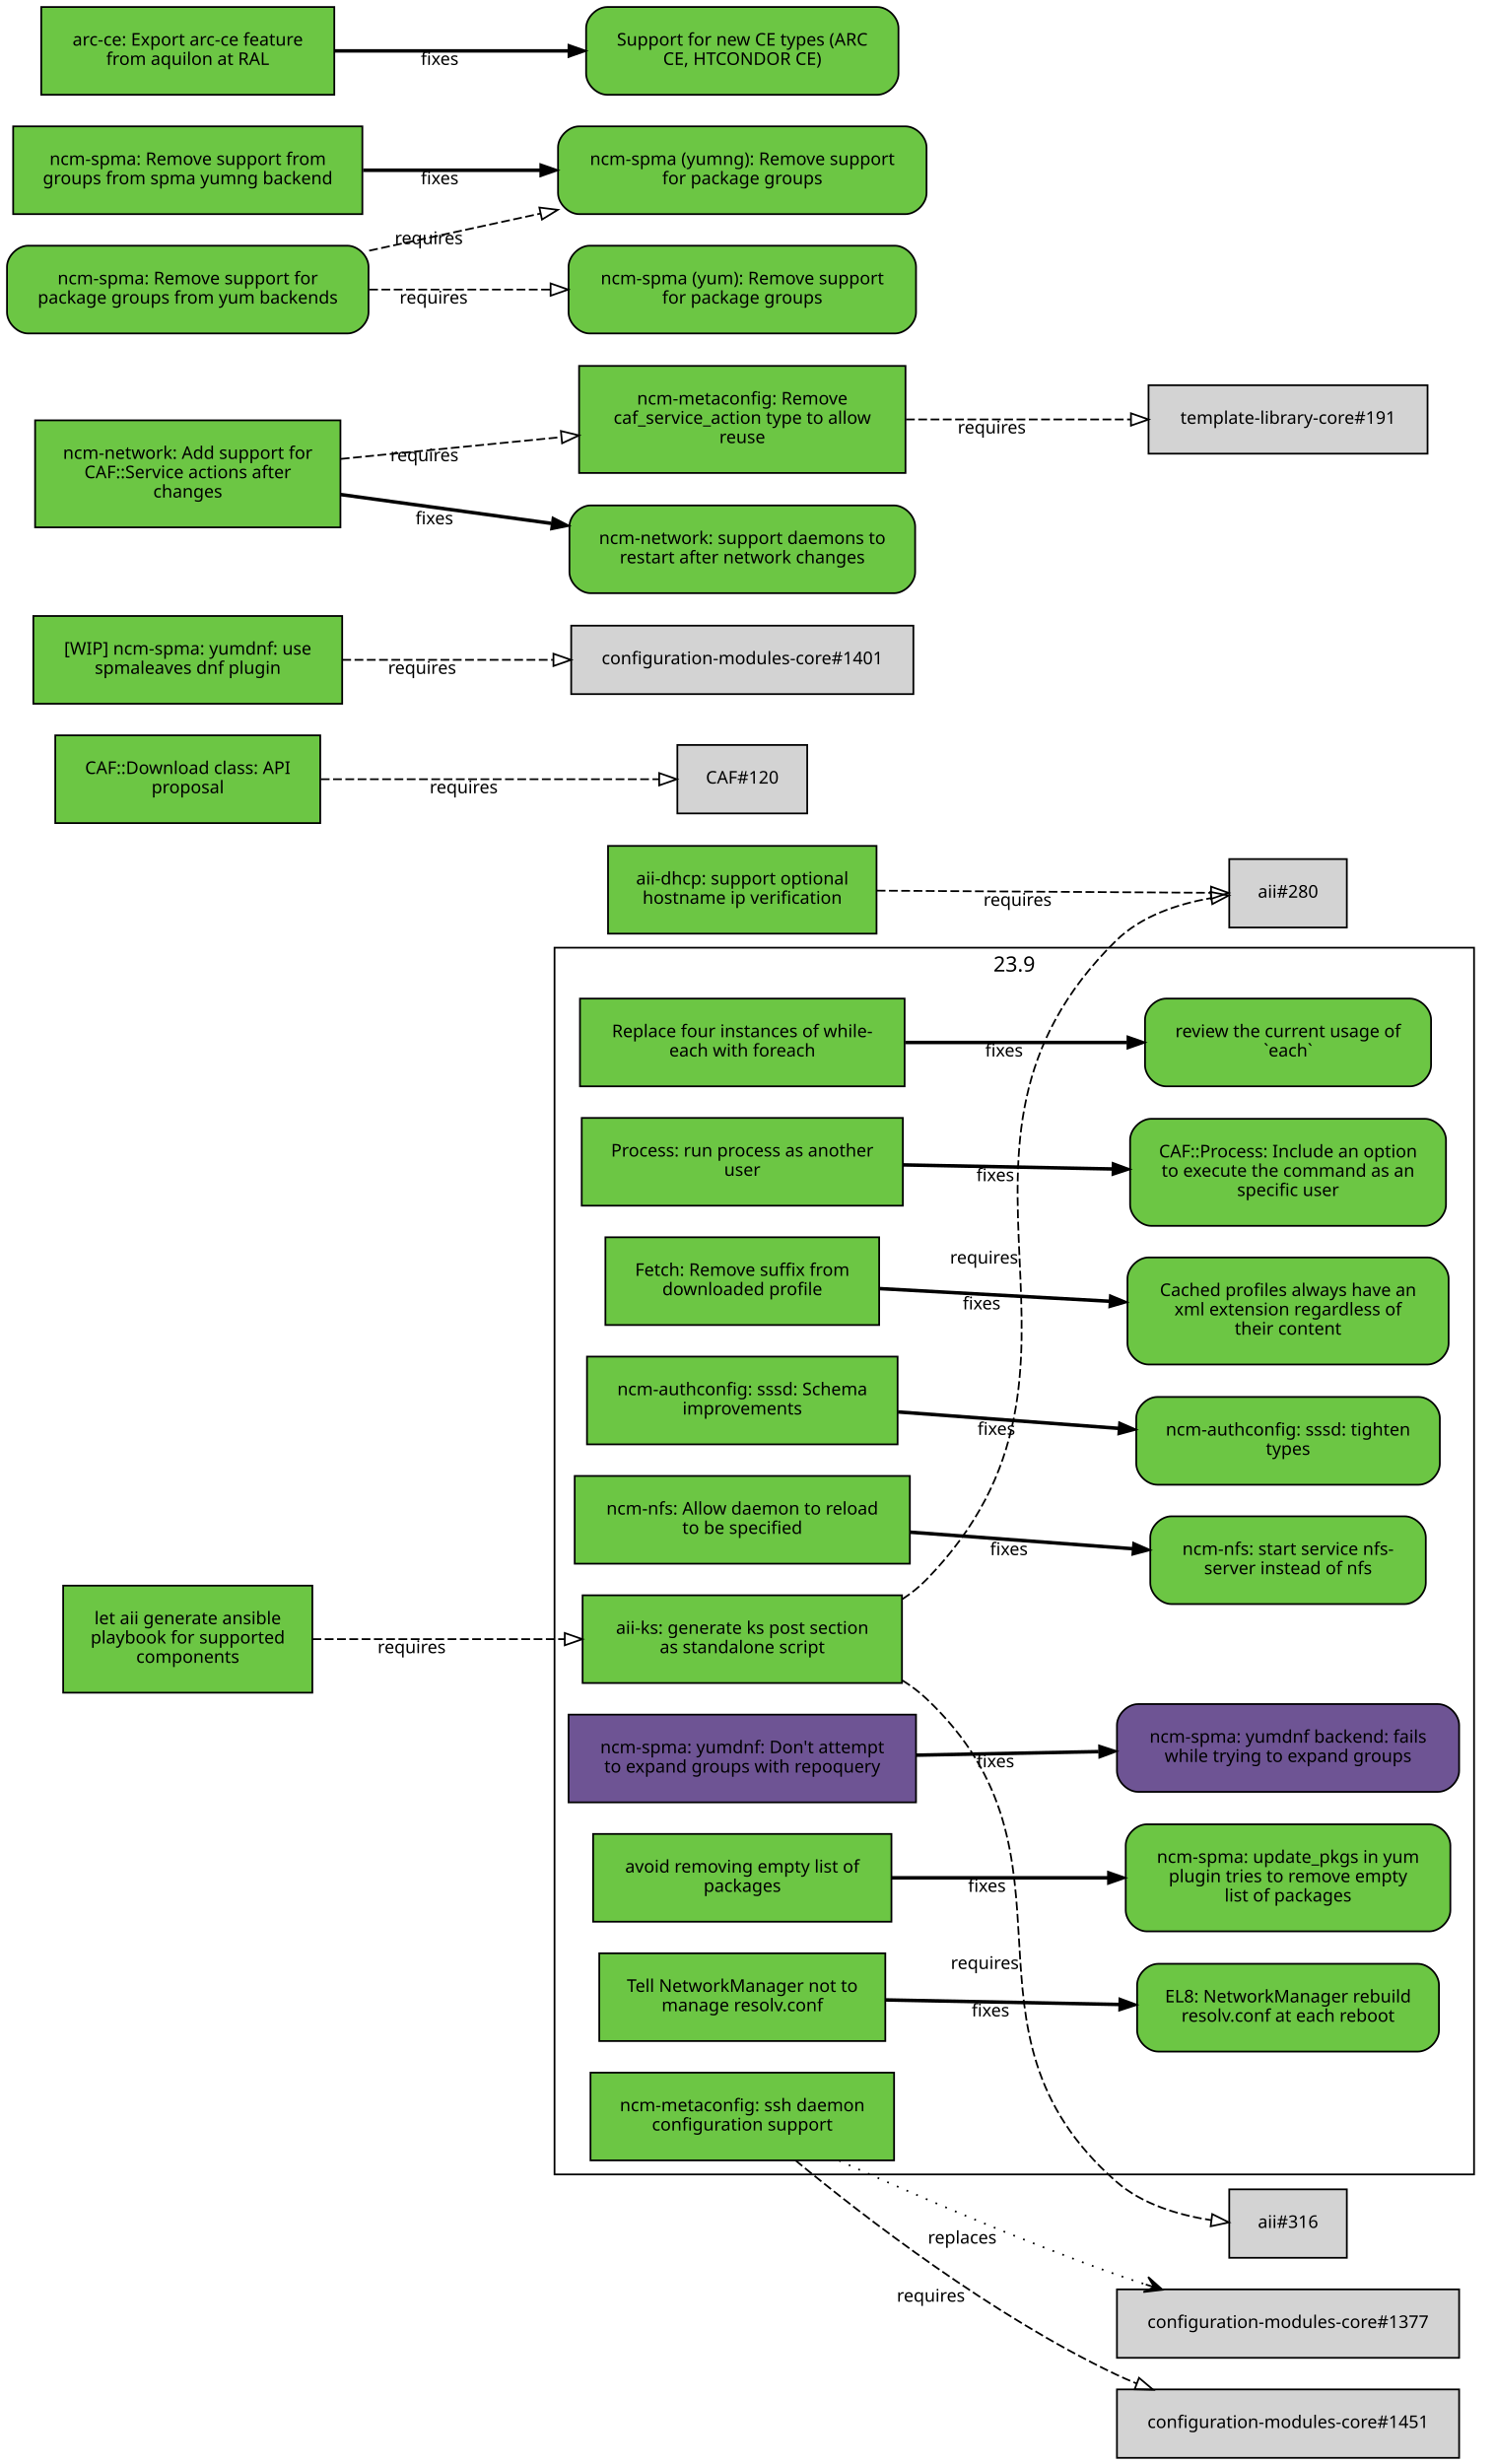
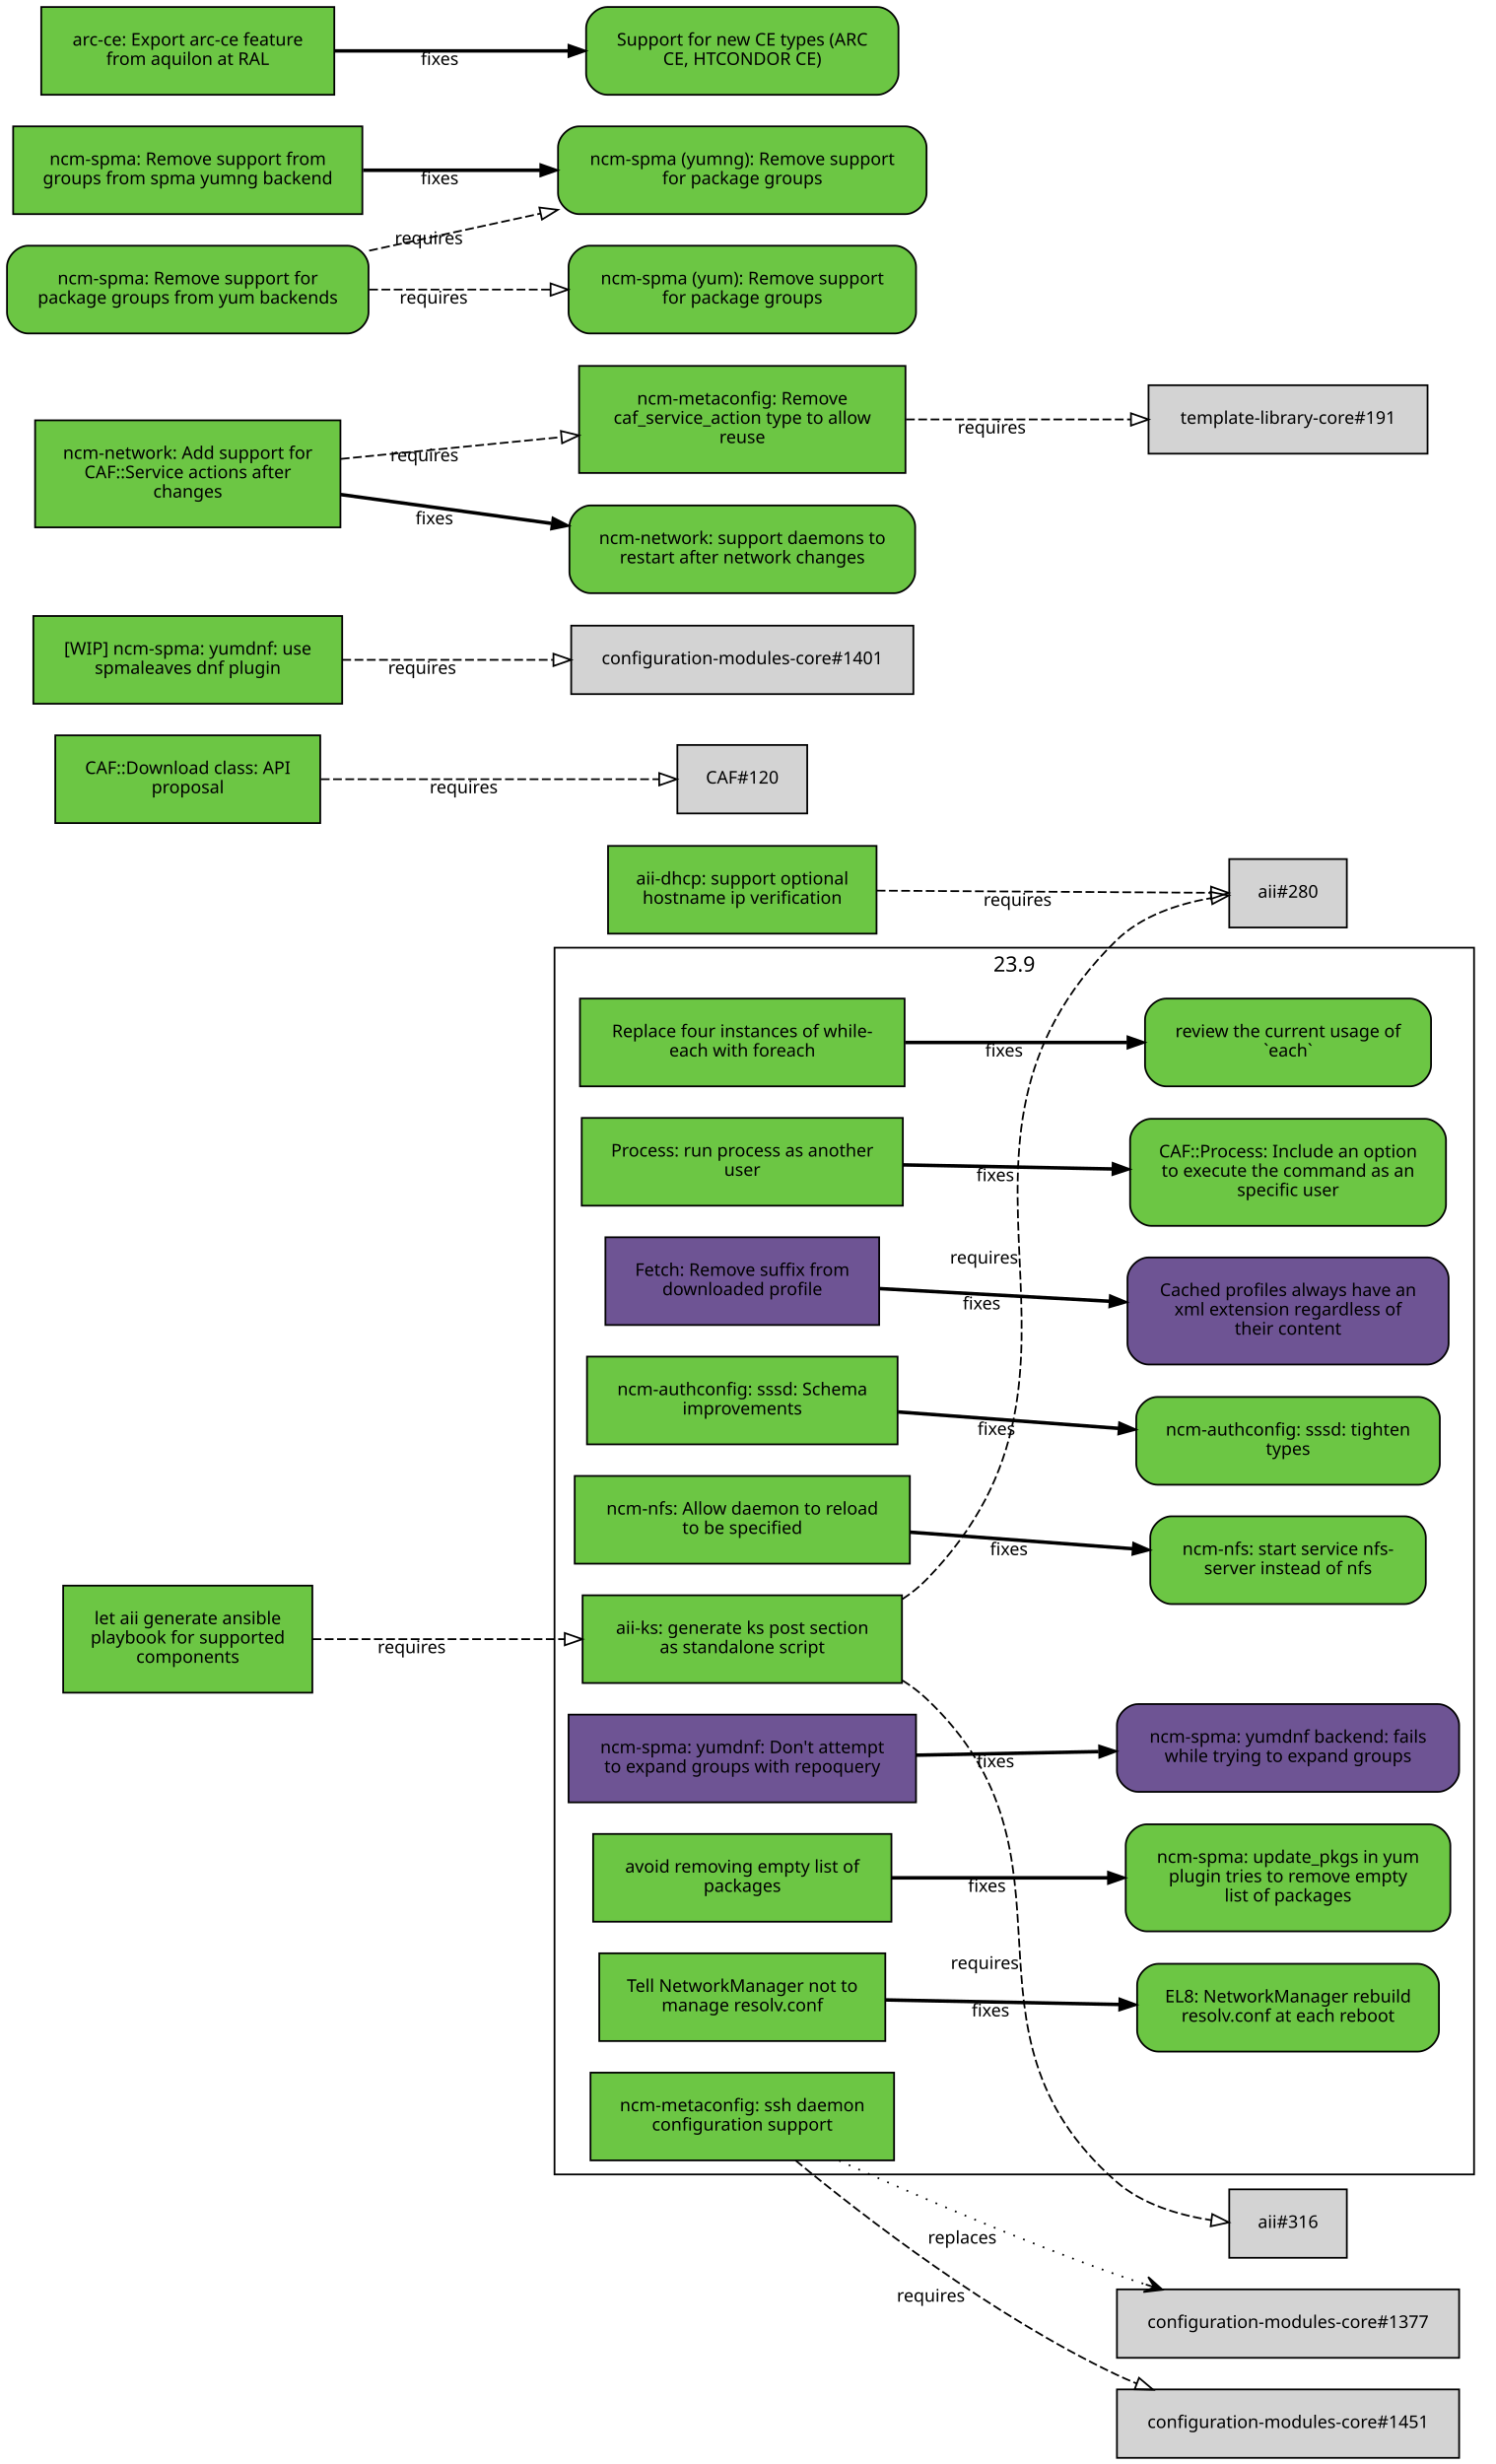
<svg xmlns="http://www.w3.org/2000/svg" xmlns:xlink="http://www.w3.org/1999/xlink" width="852pt" height="1404pt" viewBox="0.00 0.00 852.00 1404.00">
  <g id="graph0" class="graph" transform="scale(1 1) rotate(0) translate(4 1400)">
    <polygon fill="white" stroke="white" points="-4,5 -4,-1400 849,-1400 849,5 -4,5" />
    <g id="clust2" class="cluster">
      <polygon fill="none" stroke="black" points="312,-161 312,-860 836,-860 836,-161 312,-161" />
      <text text-anchor="middle" x="574" y="-846.4" font-family="Sans" font-size="12.00">23.9</text>
    </g>
    <g id="node1" class="node">
      <g id="a_node1">
        <a xlink:href="https://github.com/quattor/aii/pull/328" xlink:title="aii#328 (pull-request)" target="_parent">
          <polygon fill="#6cc644" stroke="black" points="510,-491 328,-491 328,-441 510,-441 510,-491" />
          <text text-anchor="middle" x="419" y="-469" font-family="Sans" font-size="10.00">aii-ks: generate ks post section</text>
          <text text-anchor="middle" x="419" y="-458" font-family="Sans" font-size="10.00">as standalone script</text>
        </a>
      </g>
    </g>
    <g id="node2" class="node">
      <polygon fill="lightgrey" stroke="black" points="763.5,-910.5 696.5,-910.5 696.5,-871.5 763.5,-871.5 763.5,-910.5" />
      <text text-anchor="middle" x="730" y="-888.5" font-family="Sans" font-size="10.00">aii#280</text>
    </g>
    <g id="edge1" class="edge">
      <path fill="none" stroke="black" stroke-dasharray="5,2" d="M510.278,-488.843C515.257,-492.082 519.894,-495.779 524,-500 641.669,-620.955 511.67,-745.692 632,-864 646.37,-878.128 667.468,-885.007 686.32,-888.301" />
      <polygon fill="none" stroke="black" points="685.814,-891.764 696.216,-889.751 686.829,-884.838 685.814,-891.764" />
      <text text-anchor="middle" x="556.778" y="-680.003" font-family="Sans" font-size="10.00">requires</text>
    </g>
    <g id="node3" class="node">
      <polygon fill="lightgrey" stroke="black" points="763.5,-152.5 696.5,-152.5 696.5,-113.5 763.5,-113.5 763.5,-152.5" />
      <text text-anchor="middle" x="730" y="-130.5" font-family="Sans" font-size="10.00">aii#316</text>
    </g>
    <g id="edge2" class="edge">
      <path fill="none" stroke="black" stroke-dasharray="5,2" d="M510.358,-442.435C515.253,-439.372 519.855,-435.911 524,-432 619.515,-341.893 533.243,-243.541 632,-157 646.862,-143.977 667.702,-137.791 686.258,-134.937" />
      <polygon fill="none" stroke="black" points="686.797,-138.397 696.28,-133.672 685.92,-131.452 686.797,-138.397" />
      <text text-anchor="middle" x="557.207" y="-278.057" font-family="Sans" font-size="10.00">requires</text>
    </g>
    <g id="node4" class="node">
      <g id="a_node4">
        <a xlink:href="https://github.com/quattor/aii/pull/331" xlink:title="aii#331 (pull-request)" target="_parent">
          <polygon fill="#6cc644" stroke="black" points="174,-496.5 32,-496.5 32,-435.5 174,-435.5 174,-496.5" />
          <text text-anchor="middle" x="103" y="-474.5" font-family="Sans" font-size="10.00">let aii generate ansible</text>
          <text text-anchor="middle" x="103" y="-463.5" font-family="Sans" font-size="10.00">playbook for supported</text>
          <text text-anchor="middle" x="103" y="-452.5" font-family="Sans" font-size="10.00">components</text>
        </a>
      </g>
    </g>
    <g id="edge3" class="edge">
      <path fill="none" stroke="black" stroke-dasharray="5,2" d="M174.077,-466C216.343,-466 270.883,-466 317.668,-466" />
      <polygon fill="none" stroke="black" points="317.834,-469.5 327.834,-466 317.834,-462.5 317.834,-469.5" />
      <text text-anchor="middle" x="230.574" y="-458" font-family="Sans" font-size="10.00">requires</text>
    </g>
    <g id="node5" class="node">
      <g id="a_node5">
        <a xlink:href="https://github.com/quattor/aii/pull/299" xlink:title="aii#299 (pull-request)" target="_parent">
          <polygon fill="#6cc644" stroke="black" points="495.5,-918 342.5,-918 342.5,-868 495.5,-868 495.5,-918" />
          <text text-anchor="middle" x="419" y="-896" font-family="Sans" font-size="10.00">aii-dhcp: support optional</text>
          <text text-anchor="middle" x="419" y="-885" font-family="Sans" font-size="10.00">hostname ip verification</text>
        </a>
      </g>
    </g>
    <g id="edge4" class="edge">
      <path fill="none" stroke="black" stroke-dasharray="5,2" d="M495.59,-892.511C555.348,-892.124 636.634,-891.598 685.823,-891.279" />
      <polygon fill="none" stroke="black" points="686.134,-894.778 696.111,-891.213 686.089,-887.778 686.134,-894.778" />
      <text text-anchor="middle" x="575.863" y="-883.862" font-family="Sans" font-size="10.00">requires</text>
    </g>
    <g id="node6" class="node">
      <g id="a_node6">
        <a xlink:href="https://github.com/quattor/CAF/pull/277" xlink:title="CAF#277 (pull-request)" target="_parent">
          <polygon fill="#6cc644" stroke="black" points="511.5,-831 326.5,-831 326.5,-781 511.5,-781 511.5,-831" />
          <text text-anchor="middle" x="419" y="-809" font-family="Sans" font-size="10.00">Replace four instances of while-</text>
          <text text-anchor="middle" x="419" y="-798" font-family="Sans" font-size="10.00">each with foreach</text>
        </a>
      </g>
    </g>
    <g id="node7" class="node">
      <g id="a_node7">
        <a xlink:href="https://github.com/quattor/CAF/issues/109" xlink:title="CAF#109 (issue)" target="_parent">
          <path fill="#6cc644" stroke="black" d="M799.5,-831C799.5,-831 660.5,-831 660.5,-831 654.5,-831 648.5,-825 648.5,-819 648.5,-819 648.5,-793 648.5,-793 648.5,-787 654.5,-781 660.5,-781 660.5,-781 799.5,-781 799.5,-781 805.5,-781 811.5,-787 811.5,-793 811.5,-793 811.5,-819 811.5,-819 811.5,-825 805.5,-831 799.5,-831" />
          <text text-anchor="middle" x="730" y="-809" font-family="Sans" font-size="10.00">review the current usage of</text>
          <text text-anchor="middle" x="730" y="-798" font-family="Sans" font-size="10.00">`each`</text>
        </a>
      </g>
    </g>
    <g id="edge5" class="edge">
      <path fill="none" stroke="black" stroke-width="2" d="M511.874,-806C551.805,-806 598.455,-806 638.258,-806" />
      <polygon fill="black" stroke="black" points="638.488,-809.5 648.488,-806 638.488,-802.5 638.488,-809.5" />
      <text text-anchor="middle" x="568.182" y="-798" font-family="Sans" font-size="10.00">fixes</text>
    </g>
    <g id="node8" class="node">
      <g id="a_node8">
        <a xlink:href="https://github.com/quattor/CAF/pull/257" xlink:title="CAF#257 (pull-request)" target="_parent">
          <polygon fill="#6cc644" stroke="black" points="510.5,-763 327.5,-763 327.5,-713 510.5,-713 510.5,-763" />
          <text text-anchor="middle" x="419" y="-741" font-family="Sans" font-size="10.00">Process: run process as another</text>
          <text text-anchor="middle" x="419" y="-730" font-family="Sans" font-size="10.00">user</text>
        </a>
      </g>
    </g>
    <g id="node9" class="node">
      <g id="a_node9">
        <a xlink:href="https://github.com/quattor/CAF/issues/253" xlink:title="CAF#253 (issue)" target="_parent">
          <path fill="#6cc644" stroke="black" d="M808,-762.5C808,-762.5 652,-762.5 652,-762.5 646,-762.5 640,-756.5 640,-750.5 640,-750.5 640,-713.5 640,-713.5 640,-707.5 646,-701.5 652,-701.5 652,-701.5 808,-701.5 808,-701.5 814,-701.5 820,-707.5 820,-713.5 820,-713.5 820,-750.5 820,-750.5 820,-756.5 814,-762.5 808,-762.5" />
          <text text-anchor="middle" x="730" y="-740.5" font-family="Sans" font-size="10.00">CAF::Process: Include an option</text>
          <text text-anchor="middle" x="730" y="-729.5" font-family="Sans" font-size="10.00">to execute the command as an</text>
          <text text-anchor="middle" x="730" y="-718.5" font-family="Sans" font-size="10.00">specific user</text>
        </a>
      </g>
    </g>
    <g id="edge6" class="edge">
      <path fill="none" stroke="black" stroke-width="2" d="M510.622,-736.24C548.057,-735.513 591.565,-734.669 629.848,-733.925" />
      <polygon fill="black" stroke="black" points="630.048,-737.422 639.978,-733.729 629.912,-730.423 630.048,-737.422" />
      <text text-anchor="middle" x="563.163" y="-726.987" font-family="Sans" font-size="10.00">fixes</text>
    </g>
    <g id="node10" class="node">
      <g id="a_node10">
        <a xlink:href="https://github.com/quattor/CAF/pull/110" xlink:title="CAF#110 (pull-request)" target="_parent">
          <polygon fill="#6cc644" stroke="black" points="178.5,-981 27.5,-981 27.5,-931 178.5,-931 178.5,-981" />
          <text text-anchor="middle" x="103" y="-959" font-family="Sans" font-size="10.00">CAF::Download class: API</text>
          <text text-anchor="middle" x="103" y="-948" font-family="Sans" font-size="10.00">proposal</text>
        </a>
      </g>
    </g>
    <g id="node11" class="node">
      <polygon fill="lightgrey" stroke="black" points="456,-975.5 382,-975.5 382,-936.5 456,-936.5 456,-975.5" />
      <text text-anchor="middle" x="419" y="-953.5" font-family="Sans" font-size="10.00">CAF#120</text>
    </g>
    <g id="edge7" class="edge">
      <path fill="none" stroke="black" stroke-dasharray="5,2" d="M178.812,-956C238.718,-956 320.856,-956 371.623,-956" />
      <polygon fill="none" stroke="black" points="371.651,-959.5 381.651,-956 371.651,-952.5 371.651,-959.5" />
      <text text-anchor="middle" x="260.255" y="-948" font-family="Sans" font-size="10.00">requires</text>
    </g>
    <g id="node12" class="node">
      <g id="a_node12">
        <a xlink:href="https://github.com/quattor/CCM/pull/210" xlink:title="CCM#210 (pull-request)" target="_parent">
-           <polygon fill="#6cc644" stroke="black" points="497,-695 341,-695 341,-645 497,-645 497,-695" />
+           <polygon fill="#6e5494" stroke="black" points="497,-695 341,-695 341,-645 497,-645 497,-695" />
          <text text-anchor="middle" x="419" y="-673" font-family="Sans" font-size="10.00">Fetch: Remove suffix from</text>
          <text text-anchor="middle" x="419" y="-662" font-family="Sans" font-size="10.00">downloaded profile</text>
        </a>
      </g>
    </g>
    <g id="node13" class="node">
      <g id="a_node13">
        <a xlink:href="https://github.com/quattor/CCM/issues/204" xlink:title="CCM#204 (issue)" target="_parent">
-           <path fill="#6cc644" stroke="black" d="M809.5,-683.5C809.5,-683.5 650.5,-683.5 650.5,-683.5 644.5,-683.5 638.5,-677.5 638.5,-671.5 638.5,-671.5 638.5,-634.5 638.5,-634.5 638.5,-628.5 644.5,-622.5 650.5,-622.5 650.5,-622.5 809.5,-622.5 809.5,-622.5 815.5,-622.5 821.5,-628.5 821.5,-634.5 821.5,-634.5 821.5,-671.5 821.5,-671.5 821.5,-677.5 815.5,-683.5 809.5,-683.5" />
+           <path fill="#6e5494" stroke="black" d="M809.5,-683.5C809.5,-683.5 650.5,-683.5 650.5,-683.5 644.5,-683.5 638.5,-677.5 638.5,-671.5 638.5,-671.5 638.5,-634.5 638.5,-634.5 638.5,-628.5 644.5,-622.5 650.5,-622.5 650.5,-622.5 809.5,-622.5 809.5,-622.5 815.5,-622.5 821.5,-628.5 821.5,-634.5 821.5,-634.5 821.5,-671.5 821.5,-671.5 821.5,-677.5 815.5,-683.5 809.5,-683.5" />
          <text text-anchor="middle" x="730" y="-661.5" font-family="Sans" font-size="10.00">Cached profiles always have an</text>
          <text text-anchor="middle" x="730" y="-650.5" font-family="Sans" font-size="10.00">xml extension regardless of</text>
          <text text-anchor="middle" x="730" y="-639.5" font-family="Sans" font-size="10.00">their content</text>
        </a>
      </g>
    </g>
    <g id="edge8" class="edge">
      <path fill="none" stroke="black" stroke-width="2" d="M497.177,-665.754C536.812,-663.573 585.594,-660.89 628.168,-658.547" />
      <polygon fill="black" stroke="black" points="628.487,-662.035 638.279,-657.991 628.102,-655.046 628.487,-662.035" />
      <text text-anchor="middle" x="555.37" y="-653.892" font-family="Sans" font-size="10.00">fixes</text>
    </g>
    <g id="node14" class="node">
      <g id="a_node14">
        <a xlink:href="https://github.com/quattor/configuration-modules-core/pull/1622" xlink:title="configuration-modules-core#1622 (pull-request)" target="_parent">
          <polygon fill="#6cc644" stroke="black" points="507.5,-627 330.5,-627 330.5,-577 507.5,-577 507.5,-627" />
          <text text-anchor="middle" x="419" y="-605" font-family="Sans" font-size="10.00">ncm-authconfig: sssd: Schema</text>
          <text text-anchor="middle" x="419" y="-594" font-family="Sans" font-size="10.00">improvements</text>
        </a>
      </g>
    </g>
    <g id="node15" class="node">
      <g id="a_node15">
        <a xlink:href="https://github.com/quattor/configuration-modules-core/issues/1471" xlink:title="configuration-modules-core#1471 (issue)" target="_parent">
          <path fill="#6cc644" stroke="black" d="M804.5,-604C804.5,-604 655.5,-604 655.5,-604 649.5,-604 643.5,-598 643.5,-592 643.5,-592 643.5,-566 643.5,-566 643.5,-560 649.5,-554 655.5,-554 655.5,-554 804.5,-554 804.5,-554 810.5,-554 816.5,-560 816.5,-566 816.5,-566 816.5,-592 816.5,-592 816.5,-598 810.5,-604 804.5,-604" />
          <text text-anchor="middle" x="730" y="-582" font-family="Sans" font-size="10.00">ncm-authconfig: sssd: tighten</text>
          <text text-anchor="middle" x="730" y="-571" font-family="Sans" font-size="10.00">types</text>
        </a>
      </g>
    </g>
    <g id="edge9" class="edge">
      <path fill="none" stroke="black" stroke-width="2" d="M507.72,-595.471C546.95,-592.551 593.293,-589.101 633.406,-586.115" />
      <polygon fill="black" stroke="black" points="633.749,-589.6 643.462,-585.367 633.229,-582.619 633.749,-589.6" />
      <text text-anchor="middle" x="563.777" y="-582.405" font-family="Sans" font-size="10.00">fixes</text>
    </g>
    <g id="node16" class="node">
      <g id="a_node16">
        <a xlink:href="https://github.com/quattor/configuration-modules-core/pull/1621" xlink:title="configuration-modules-core#1621 (pull-request)" target="_parent">
          <polygon fill="#6cc644" stroke="black" points="514.5,-559 323.5,-559 323.5,-509 514.5,-509 514.5,-559" />
          <text text-anchor="middle" x="419" y="-537" font-family="Sans" font-size="10.00">ncm-nfs: Allow daemon to reload</text>
          <text text-anchor="middle" x="419" y="-526" font-family="Sans" font-size="10.00">to be specified</text>
        </a>
      </g>
    </g>
    <g id="node17" class="node">
      <g id="a_node17">
        <a xlink:href="https://github.com/quattor/configuration-modules-core/issues/1618" xlink:title="configuration-modules-core#1618 (issue)" target="_parent">
          <path fill="#6cc644" stroke="black" d="M796.5,-536C796.5,-536 663.5,-536 663.5,-536 657.5,-536 651.5,-530 651.5,-524 651.5,-524 651.5,-498 651.5,-498 651.5,-492 657.5,-486 663.5,-486 663.5,-486 796.5,-486 796.5,-486 802.5,-486 808.5,-492 808.5,-498 808.5,-498 808.5,-524 808.5,-524 808.5,-530 802.5,-536 796.5,-536" />
          <text text-anchor="middle" x="730" y="-514" font-family="Sans" font-size="10.00">ncm-nfs: start service nfs-</text>
          <text text-anchor="middle" x="730" y="-503" font-family="Sans" font-size="10.00">server instead of nfs</text>
        </a>
      </g>
    </g>
    <g id="edge10" class="edge">
      <path fill="none" stroke="black" stroke-width="2" d="M514.81,-526.943C555.12,-523.942 601.837,-520.465 641.334,-517.525" />
      <polygon fill="black" stroke="black" points="641.763,-521.003 651.476,-516.77 641.243,-514.022 641.763,-521.003" />
      <text text-anchor="middle" x="570.943" y="-513.872" font-family="Sans" font-size="10.00">fixes</text>
    </g>
    <g id="node18" class="node">
      <g id="a_node18">
        <a xlink:href="https://github.com/quattor/configuration-modules-core/pull/1620" xlink:title="configuration-modules-core#1620 (pull-request)" target="_parent">
          <polygon fill="#6e5494" stroke="black" points="518,-423 320,-423 320,-373 518,-373 518,-423" />
          <text text-anchor="middle" x="419" y="-401" font-family="Sans" font-size="10.00">ncm-spma: yumdnf: Don't attempt</text>
          <text text-anchor="middle" x="419" y="-390" font-family="Sans" font-size="10.00">to expand groups with repoquery</text>
        </a>
      </g>
    </g>
    <g id="node19" class="node">
      <g id="a_node19">
        <a xlink:href="https://github.com/quattor/configuration-modules-core/issues/1524" xlink:title="configuration-modules-core#1524 (issue)" target="_parent">
          <path fill="#6e5494" stroke="black" d="M815.5,-429C815.5,-429 644.5,-429 644.5,-429 638.5,-429 632.5,-423 632.5,-417 632.5,-417 632.5,-391 632.5,-391 632.5,-385 638.5,-379 644.5,-379 644.5,-379 815.5,-379 815.5,-379 821.5,-379 827.5,-385 827.5,-391 827.5,-391 827.5,-417 827.5,-417 827.5,-423 821.5,-429 815.5,-429" />
          <text text-anchor="middle" x="730" y="-407" font-family="Sans" font-size="10.00">ncm-spma: yumdnf backend: fails</text>
          <text text-anchor="middle" x="730" y="-396" font-family="Sans" font-size="10.00">while trying to expand groups</text>
        </a>
      </g>
    </g>
    <g id="edge11" class="edge">
      <path fill="none" stroke="black" stroke-width="2" d="M518.194,-399.907C551.265,-400.549 588.324,-401.268 622.037,-401.923" />
      <polygon fill="black" stroke="black" points="622.318,-405.429 632.384,-402.124 622.454,-398.43 622.318,-405.429" />
      <text text-anchor="middle" x="563.243" y="-393.014" font-family="Sans" font-size="10.00">fixes</text>
    </g>
    <g id="node20" class="node">
      <g id="a_node20">
        <a xlink:href="https://github.com/quattor/configuration-modules-core/pull/1554" xlink:title="configuration-modules-core#1554 (pull-request)" target="_parent">
          <polygon fill="#6cc644" stroke="black" points="504,-355 334,-355 334,-305 504,-305 504,-355" />
          <text text-anchor="middle" x="419" y="-333" font-family="Sans" font-size="10.00">avoid removing empty list of</text>
          <text text-anchor="middle" x="419" y="-322" font-family="Sans" font-size="10.00">packages</text>
        </a>
      </g>
    </g>
    <g id="node21" class="node">
      <g id="a_node21">
        <a xlink:href="https://github.com/quattor/configuration-modules-core/issues/1553" xlink:title="configuration-modules-core#1553 (issue)" target="_parent">
          <path fill="#6cc644" stroke="black" d="M810.5,-360.5C810.5,-360.5 649.5,-360.5 649.5,-360.5 643.5,-360.5 637.5,-354.5 637.5,-348.5 637.5,-348.5 637.5,-311.5 637.5,-311.5 637.5,-305.5 643.5,-299.5 649.5,-299.5 649.5,-299.5 810.5,-299.5 810.5,-299.5 816.5,-299.5 822.5,-305.5 822.5,-311.5 822.5,-311.5 822.5,-348.5 822.5,-348.5 822.5,-354.5 816.5,-360.5 810.5,-360.5" />
          <text text-anchor="middle" x="730" y="-338.5" font-family="Sans" font-size="10.00">ncm-spma: update_pkgs in yum</text>
          <text text-anchor="middle" x="730" y="-327.5" font-family="Sans" font-size="10.00">plugin tries to remove empty</text>
          <text text-anchor="middle" x="730" y="-316.5" font-family="Sans" font-size="10.00">list of packages</text>
        </a>
      </g>
    </g>
    <g id="edge12" class="edge">
      <path fill="none" stroke="black" stroke-width="2" d="M504.027,-330C542.085,-330 587.403,-330 627.358,-330" />
      <polygon fill="black" stroke="black" points="627.393,-333.5 637.393,-330 627.393,-326.5 627.393,-333.5" />
      <text text-anchor="middle" x="558.42" y="-322" font-family="Sans" font-size="10.00">fixes</text>
    </g>
    <g id="node22" class="node">
      <g id="a_node22">
        <a xlink:href="https://github.com/quattor/configuration-modules-core/pull/1452" xlink:title="configuration-modules-core#1452 (pull-request)" target="_parent">
          <polygon fill="#6cc644" stroke="black" points="505.5,-219 332.5,-219 332.5,-169 505.5,-169 505.5,-219" />
          <text text-anchor="middle" x="419" y="-197" font-family="Sans" font-size="10.00">ncm-metaconfig: ssh daemon</text>
          <text text-anchor="middle" x="419" y="-186" font-family="Sans" font-size="10.00">configuration support</text>
        </a>
      </g>
    </g>
    <g id="node23" class="node">
      <polygon fill="lightgrey" stroke="black" points="827.5,-95.5 632.5,-95.5 632.5,-56.5 827.5,-56.5 827.5,-95.5" />
      <text text-anchor="middle" x="730" y="-73.5" font-family="Sans" font-size="10.00">configuration-modules-core#1377</text>
    </g>
    <g id="edge13" class="edge">
      <path fill="none" stroke="black" stroke-dasharray="1,5" d="M474.192,-168.856C516.608,-149.699 577.365,-123.403 632,-104 637.449,-102.065 643.105,-100.163 648.824,-98.319" />
      <polygon fill="black" stroke="black" points="658.482,-95.273 650.298,-102.573 653.713,-96.777 648.945,-98.281 648.945,-98.281 648.945,-98.281 653.713,-96.777 647.591,-93.989 658.482,-95.273 658.482,-95.273" />
      <text text-anchor="middle" x="544.326" y="-121.588" font-family="Sans" font-size="10.00">replaces</text>
    </g>
    <g id="node24" class="node">
      <polygon fill="lightgrey" stroke="black" points="827.5,-38.5 632.5,-38.5 632.5,0.5 827.5,0.5 827.5,-38.5" />
      <text text-anchor="middle" x="730" y="-16.5" font-family="Sans" font-size="10.00">configuration-modules-core#1451</text>
    </g>
    <g id="edge14" class="edge">
      <path fill="none" stroke="black" stroke-dasharray="5,2" d="M449.316,-168.99C488.552,-136.661 561.411,-80.547 632,-47 635.785,-45.201 639.708,-43.495 643.712,-41.878" />
      <polygon fill="none" stroke="black" points="645.076,-45.104 653.172,-38.269 642.581,-38.563 645.076,-45.104" />
      <text text-anchor="middle" x="526.474" y="-88.47" font-family="Sans" font-size="10.00">requires</text>
    </g>
    <g id="node25" class="node">
      <g id="a_node25">
        <a xlink:href="https://github.com/quattor/configuration-modules-core/pull/1507" xlink:title="configuration-modules-core#1507 (pull-request)" target="_parent">
          <polygon fill="#6cc644" stroke="black" points="191,-1049 15,-1049 15,-999 191,-999 191,-1049" />
          <text text-anchor="middle" x="103" y="-1027" font-family="Sans" font-size="10.00">[WIP] ncm-spma: yumdnf: use</text>
          <text text-anchor="middle" x="103" y="-1016" font-family="Sans" font-size="10.00">spmaleaves dnf plugin</text>
        </a>
      </g>
    </g>
    <g id="node26" class="node">
      <polygon fill="lightgrey" stroke="black" points="516.5,-1043.5 321.5,-1043.5 321.5,-1004.5 516.5,-1004.5 516.5,-1043.5" />
      <text text-anchor="middle" x="419" y="-1021.5" font-family="Sans" font-size="10.00">configuration-modules-core#1401</text>
    </g>
    <g id="edge15" class="edge">
      <path fill="none" stroke="black" stroke-dasharray="5,2" d="M191.05,-1024C228.203,-1024 271.927,-1024 311.027,-1024" />
      <polygon fill="none" stroke="black" points="311.391,-1027.5 321.391,-1024 311.391,-1020.5 311.391,-1027.5" />
      <text text-anchor="middle" x="236.549" y="-1016" font-family="Sans" font-size="10.00">requires</text>
    </g>
    <g id="node27" class="node">
      <g id="a_node27">
        <a xlink:href="https://github.com/quattor/configuration-modules-core/pull/1336" xlink:title="configuration-modules-core#1336 (pull-request)" target="_parent">
          <polygon fill="#6cc644" stroke="black" points="190,-1160.5 16,-1160.5 16,-1099.5 190,-1099.5 190,-1160.5" />
          <text text-anchor="middle" x="103" y="-1138.5" font-family="Sans" font-size="10.00">ncm-network: Add support for</text>
          <text text-anchor="middle" x="103" y="-1127.5" font-family="Sans" font-size="10.00">CAF::Service actions after</text>
          <text text-anchor="middle" x="103" y="-1116.5" font-family="Sans" font-size="10.00">changes</text>
        </a>
      </g>
    </g>
    <g id="node28" class="node">
      <g id="a_node28">
        <a xlink:href="https://github.com/quattor/configuration-modules-core/pull/1335" xlink:title="configuration-modules-core#1335 (pull-request)" target="_parent">
          <polygon fill="#6cc644" stroke="black" points="512,-1191.5 326,-1191.5 326,-1130.5 512,-1130.5 512,-1191.5" />
          <text text-anchor="middle" x="419" y="-1169.5" font-family="Sans" font-size="10.00">ncm-metaconfig: Remove</text>
          <text text-anchor="middle" x="419" y="-1158.5" font-family="Sans" font-size="10.00">caf_service_action type to allow</text>
          <text text-anchor="middle" x="419" y="-1147.5" font-family="Sans" font-size="10.00">reuse</text>
        </a>
      </g>
    </g>
    <g id="edge16" class="edge">
      <path fill="none" stroke="black" stroke-dasharray="5,2" d="M190.217,-1138.51C229.047,-1142.35 275.184,-1146.9 315.746,-1150.9" />
      <polygon fill="none" stroke="black" points="315.636,-1154.41 325.931,-1151.91 316.323,-1147.44 315.636,-1154.41" />
      <text text-anchor="middle" x="237.868" y="-1137.19" font-family="Sans" font-size="10.00">requires</text>
    </g>
    <g id="node29" class="node">
      <g id="a_node29">
        <a xlink:href="https://github.com/quattor/configuration-modules-core/issues/1071" xlink:title="configuration-modules-core#1071 (issue)" target="_parent">
          <path fill="#6cc644" stroke="black" d="M505.5,-1112C505.5,-1112 332.5,-1112 332.5,-1112 326.5,-1112 320.5,-1106 320.5,-1100 320.5,-1100 320.5,-1074 320.5,-1074 320.5,-1068 326.5,-1062 332.5,-1062 332.5,-1062 505.5,-1062 505.5,-1062 511.5,-1062 517.5,-1068 517.5,-1074 517.5,-1074 517.5,-1100 517.5,-1100 517.5,-1106 511.5,-1112 505.5,-1112" />
          <text text-anchor="middle" x="419" y="-1090" font-family="Sans" font-size="10.00">ncm-network: support daemons to</text>
          <text text-anchor="middle" x="419" y="-1079" font-family="Sans" font-size="10.00">restart after network changes</text>
        </a>
      </g>
    </g>
    <g id="edge17" class="edge">
      <path fill="none" stroke="black" stroke-width="2" d="M190.217,-1118.19C227.216,-1113.13 270.848,-1107.15 309.972,-1101.79" />
      <polygon fill="black" stroke="black" points="310.912,-1105.2 320.344,-1100.37 309.962,-1098.26 310.912,-1105.2" />
      <text text-anchor="middle" x="243.527" y="-1101.25" font-family="Sans" font-size="10.00">fixes</text>
    </g>
    <g id="node30" class="node">
      <polygon fill="lightgrey" stroke="black" points="809.5,-1180.5 650.5,-1180.5 650.5,-1141.5 809.5,-1141.5 809.5,-1180.5" />
      <text text-anchor="middle" x="730" y="-1158.5" font-family="Sans" font-size="10.00">template-library-core#191</text>
    </g>
    <g id="edge18" class="edge">
      <path fill="none" stroke="black" stroke-dasharray="5,2" d="M512.292,-1161C552.867,-1161 600.315,-1161 640.452,-1161" />
      <polygon fill="none" stroke="black" points="640.491,-1164.5 650.491,-1161 640.49,-1157.5 640.491,-1164.5" />
      <text text-anchor="middle" x="561.165" y="-1153" font-family="Sans" font-size="10.00">requires</text>
    </g>
    <g id="node31" class="node">
      <g id="a_node31">
        <a xlink:href="https://github.com/quattor/configuration-modules-core/pull/1148" xlink:title="configuration-modules-core#1148 (pull-request)" target="_parent">
          <polygon fill="#6cc644" stroke="black" points="202.5,-1328 3.5,-1328 3.5,-1278 202.5,-1278 202.5,-1328" />
          <text text-anchor="middle" x="103" y="-1306" font-family="Sans" font-size="10.00">ncm-spma: Remove support from</text>
          <text text-anchor="middle" x="103" y="-1295" font-family="Sans" font-size="10.00">groups from spma yumng backend</text>
        </a>
      </g>
    </g>
    <g id="node32" class="node">
      <g id="a_node32">
        <a xlink:href="https://github.com/quattor/configuration-modules-core/issues/952" xlink:title="configuration-modules-core#952 (issue)" target="_parent">
          <path fill="#6cc644" stroke="black" d="M512,-1328C512,-1328 326,-1328 326,-1328 320,-1328 314,-1322 314,-1316 314,-1316 314,-1290 314,-1290 314,-1284 320,-1278 326,-1278 326,-1278 512,-1278 512,-1278 518,-1278 524,-1284 524,-1290 524,-1290 524,-1316 524,-1316 524,-1322 518,-1328 512,-1328" />
          <text text-anchor="middle" x="419" y="-1306" font-family="Sans" font-size="10.00">ncm-spma (yumng): Remove support</text>
          <text text-anchor="middle" x="419" y="-1295" font-family="Sans" font-size="10.00">for package groups</text>
        </a>
      </g>
    </g>
    <g id="edge19" class="edge">
      <path fill="none" stroke="black" stroke-width="2" d="M202.921,-1303C234.933,-1303 270.695,-1303 303.726,-1303" />
      <polygon fill="black" stroke="black" points="303.883,-1306.5 313.883,-1303 303.882,-1299.5 303.883,-1306.5" />
      <text text-anchor="middle" x="246.546" y="-1295" font-family="Sans" font-size="10.00">fixes</text>
    </g>
    <g id="node33" class="node">
      <g id="a_node33">
        <a xlink:href="https://github.com/quattor/configuration-modules-core/issues/950" xlink:title="configuration-modules-core#950 (issue)" target="_parent">
          <path fill="#6cc644" stroke="black" d="M194,-1260C194,-1260 12,-1260 12,-1260 6,-1260 0,-1254 0,-1248 0,-1248 0,-1222 0,-1222 0,-1216 6,-1210 12,-1210 12,-1210 194,-1210 194,-1210 200,-1210 206,-1216 206,-1222 206,-1222 206,-1248 206,-1248 206,-1254 200,-1260 194,-1260" />
          <text text-anchor="middle" x="103" y="-1238" font-family="Sans" font-size="10.00">ncm-spma: Remove support for</text>
          <text text-anchor="middle" x="103" y="-1227" font-family="Sans" font-size="10.00">package groups from yum backends</text>
        </a>
      </g>
    </g>
    <g id="node34" class="node">
      <g id="a_node34">
        <a xlink:href="https://github.com/quattor/configuration-modules-core/issues/951" xlink:title="configuration-modules-core#951 (issue)" target="_parent">
          <path fill="#6cc644" stroke="black" d="M506,-1260C506,-1260 332,-1260 332,-1260 326,-1260 320,-1254 320,-1248 320,-1248 320,-1222 320,-1222 320,-1216 326,-1210 332,-1210 332,-1210 506,-1210 506,-1210 512,-1210 518,-1216 518,-1222 518,-1222 518,-1248 518,-1248 518,-1254 512,-1260 506,-1260" />
          <text text-anchor="middle" x="419" y="-1238" font-family="Sans" font-size="10.00">ncm-spma (yum): Remove support</text>
          <text text-anchor="middle" x="419" y="-1227" font-family="Sans" font-size="10.00">for package groups</text>
        </a>
      </g>
    </g>
    <g id="edge20" class="edge">
      <path fill="none" stroke="black" stroke-dasharray="5,2" d="M206.381,-1235C239.386,-1235 276.071,-1235 309.502,-1235" />
      <polygon fill="none" stroke="black" points="309.765,-1238.5 319.765,-1235 309.765,-1231.5 309.765,-1238.5" />
      <text text-anchor="middle" x="243.107" y="-1227" font-family="Sans" font-size="10.00">requires</text>
    </g>
    <g id="edge21" class="edge">
      <path fill="none" stroke="black" stroke-dasharray="5,2" d="M206.381,-1257.17C237.602,-1263.93 272.116,-1271.41 304.053,-1278.32" />
      <polygon fill="none" stroke="black" points="303.361,-1281.75 313.876,-1280.45 304.843,-1274.91 303.361,-1281.75" />
      <text text-anchor="middle" x="240.372" y="-1260.86" font-family="Sans" font-size="10.00">requires</text>
    </g>
    <g id="node35" class="node">
      <g id="a_node35">
        <a xlink:href="https://github.com/quattor/template-library-grid/pull/232" xlink:title="template-library-grid#232 (pull-request)" target="_parent">
          <polygon fill="#6cc644" stroke="black" points="186.5,-1396 19.5,-1396 19.5,-1346 186.5,-1346 186.5,-1396" />
          <text text-anchor="middle" x="103" y="-1374" font-family="Sans" font-size="10.00">arc-ce: Export arc-ce feature</text>
          <text text-anchor="middle" x="103" y="-1363" font-family="Sans" font-size="10.00">from aquilon at RAL</text>
        </a>
      </g>
    </g>
    <g id="node36" class="node">
      <g id="a_node36">
        <a xlink:href="https://github.com/quattor/template-library-grid/issues/221" xlink:title="template-library-grid#221 (issue)" target="_parent">
          <path fill="#6cc644" stroke="black" d="M496,-1396C496,-1396 342,-1396 342,-1396 336,-1396 330,-1390 330,-1384 330,-1384 330,-1358 330,-1358 330,-1352 336,-1346 342,-1346 342,-1346 496,-1346 496,-1346 502,-1346 508,-1352 508,-1358 508,-1358 508,-1384 508,-1384 508,-1390 502,-1396 496,-1396" />
          <text text-anchor="middle" x="419" y="-1374" font-family="Sans" font-size="10.00">Support for new CE types (ARC</text>
          <text text-anchor="middle" x="419" y="-1363" font-family="Sans" font-size="10.00">CE, HTCONDOR CE)</text>
        </a>
      </g>
    </g>
    <g id="edge22" class="edge">
      <path fill="none" stroke="black" stroke-width="2" d="M186.911,-1371C227.702,-1371 277.151,-1371 319.823,-1371" />
      <polygon fill="black" stroke="black" points="319.947,-1374.5 329.947,-1371 319.947,-1367.5 319.947,-1374.5" />
      <text text-anchor="middle" x="246.543" y="-1363" font-family="Sans" font-size="10.00">fixes</text>
    </g>
    <g id="node37" class="node">
      <g id="a_node37">
        <a xlink:href="https://github.com/quattor/template-library-standard/pull/154" xlink:title="template-library-standard#154 (pull-request)" target="_parent">
          <polygon fill="#6cc644" stroke="black" points="500.5,-287 337.5,-287 337.5,-237 500.5,-237 500.5,-287" />
          <text text-anchor="middle" x="419" y="-265" font-family="Sans" font-size="10.00">Tell NetworkManager not to</text>
          <text text-anchor="middle" x="419" y="-254" font-family="Sans" font-size="10.00">manage resolv.conf</text>
        </a>
      </g>
    </g>
    <g id="node38" class="node">
      <g id="a_node38">
        <a xlink:href="https://github.com/quattor/template-library-standard/issues/153" xlink:title="template-library-standard#153 (issue)" target="_parent">
          <path fill="#6cc644" stroke="black" d="M804,-281C804,-281 656,-281 656,-281 650,-281 644,-275 644,-269 644,-269 644,-243 644,-243 644,-237 650,-231 656,-231 656,-231 804,-231 804,-231 810,-231 816,-237 816,-243 816,-243 816,-269 816,-269 816,-275 810,-281 804,-281" />
          <text text-anchor="middle" x="730" y="-259" font-family="Sans" font-size="10.00">EL8: NetworkManager rebuild</text>
          <text text-anchor="middle" x="730" y="-248" font-family="Sans" font-size="10.00">resolv.conf at each reboot</text>
        </a>
      </g>
    </g>
    <g id="edge23" class="edge">
      <path fill="none" stroke="black" stroke-width="2" d="M500.782,-260.431C541.507,-259.641 591.156,-258.677 633.733,-257.85" />
      <polygon fill="black" stroke="black" points="633.898,-261.347 643.828,-257.654 633.762,-254.349 633.898,-261.347" />
      <text text-anchor="middle" x="560.451" y="-251.04" font-family="Sans" font-size="10.00">fixes</text>
    </g>
  </g>
</svg>
